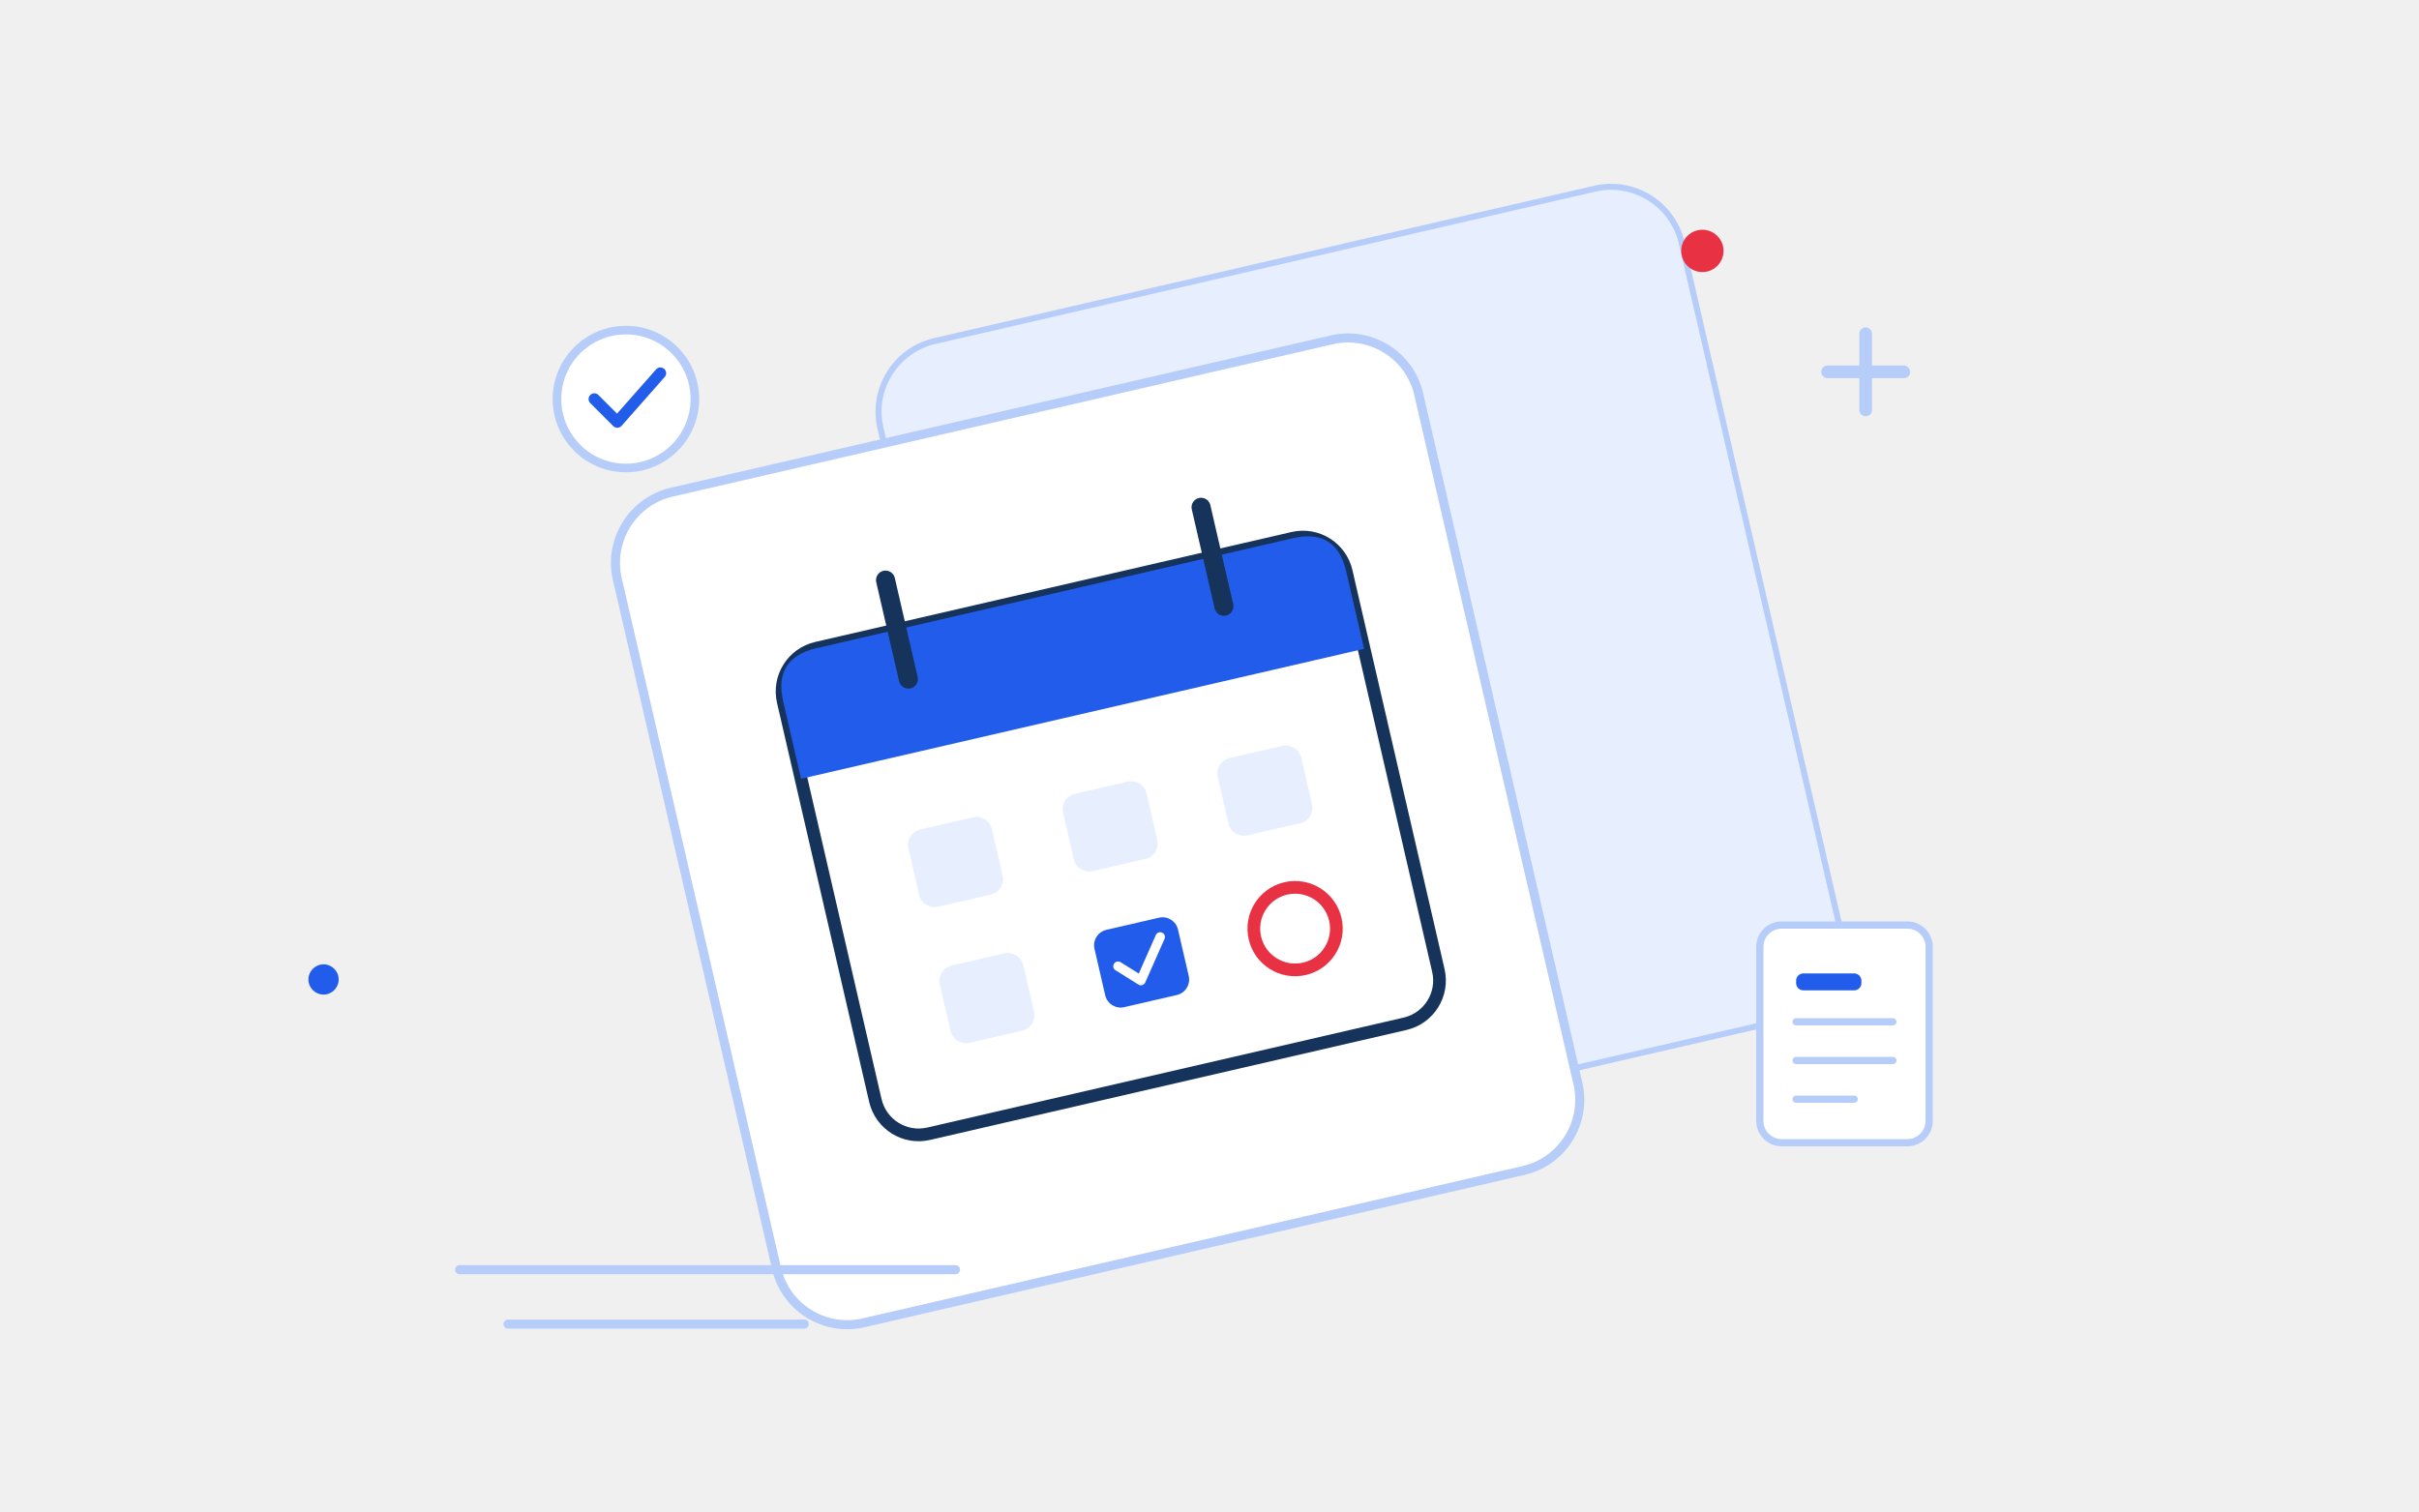
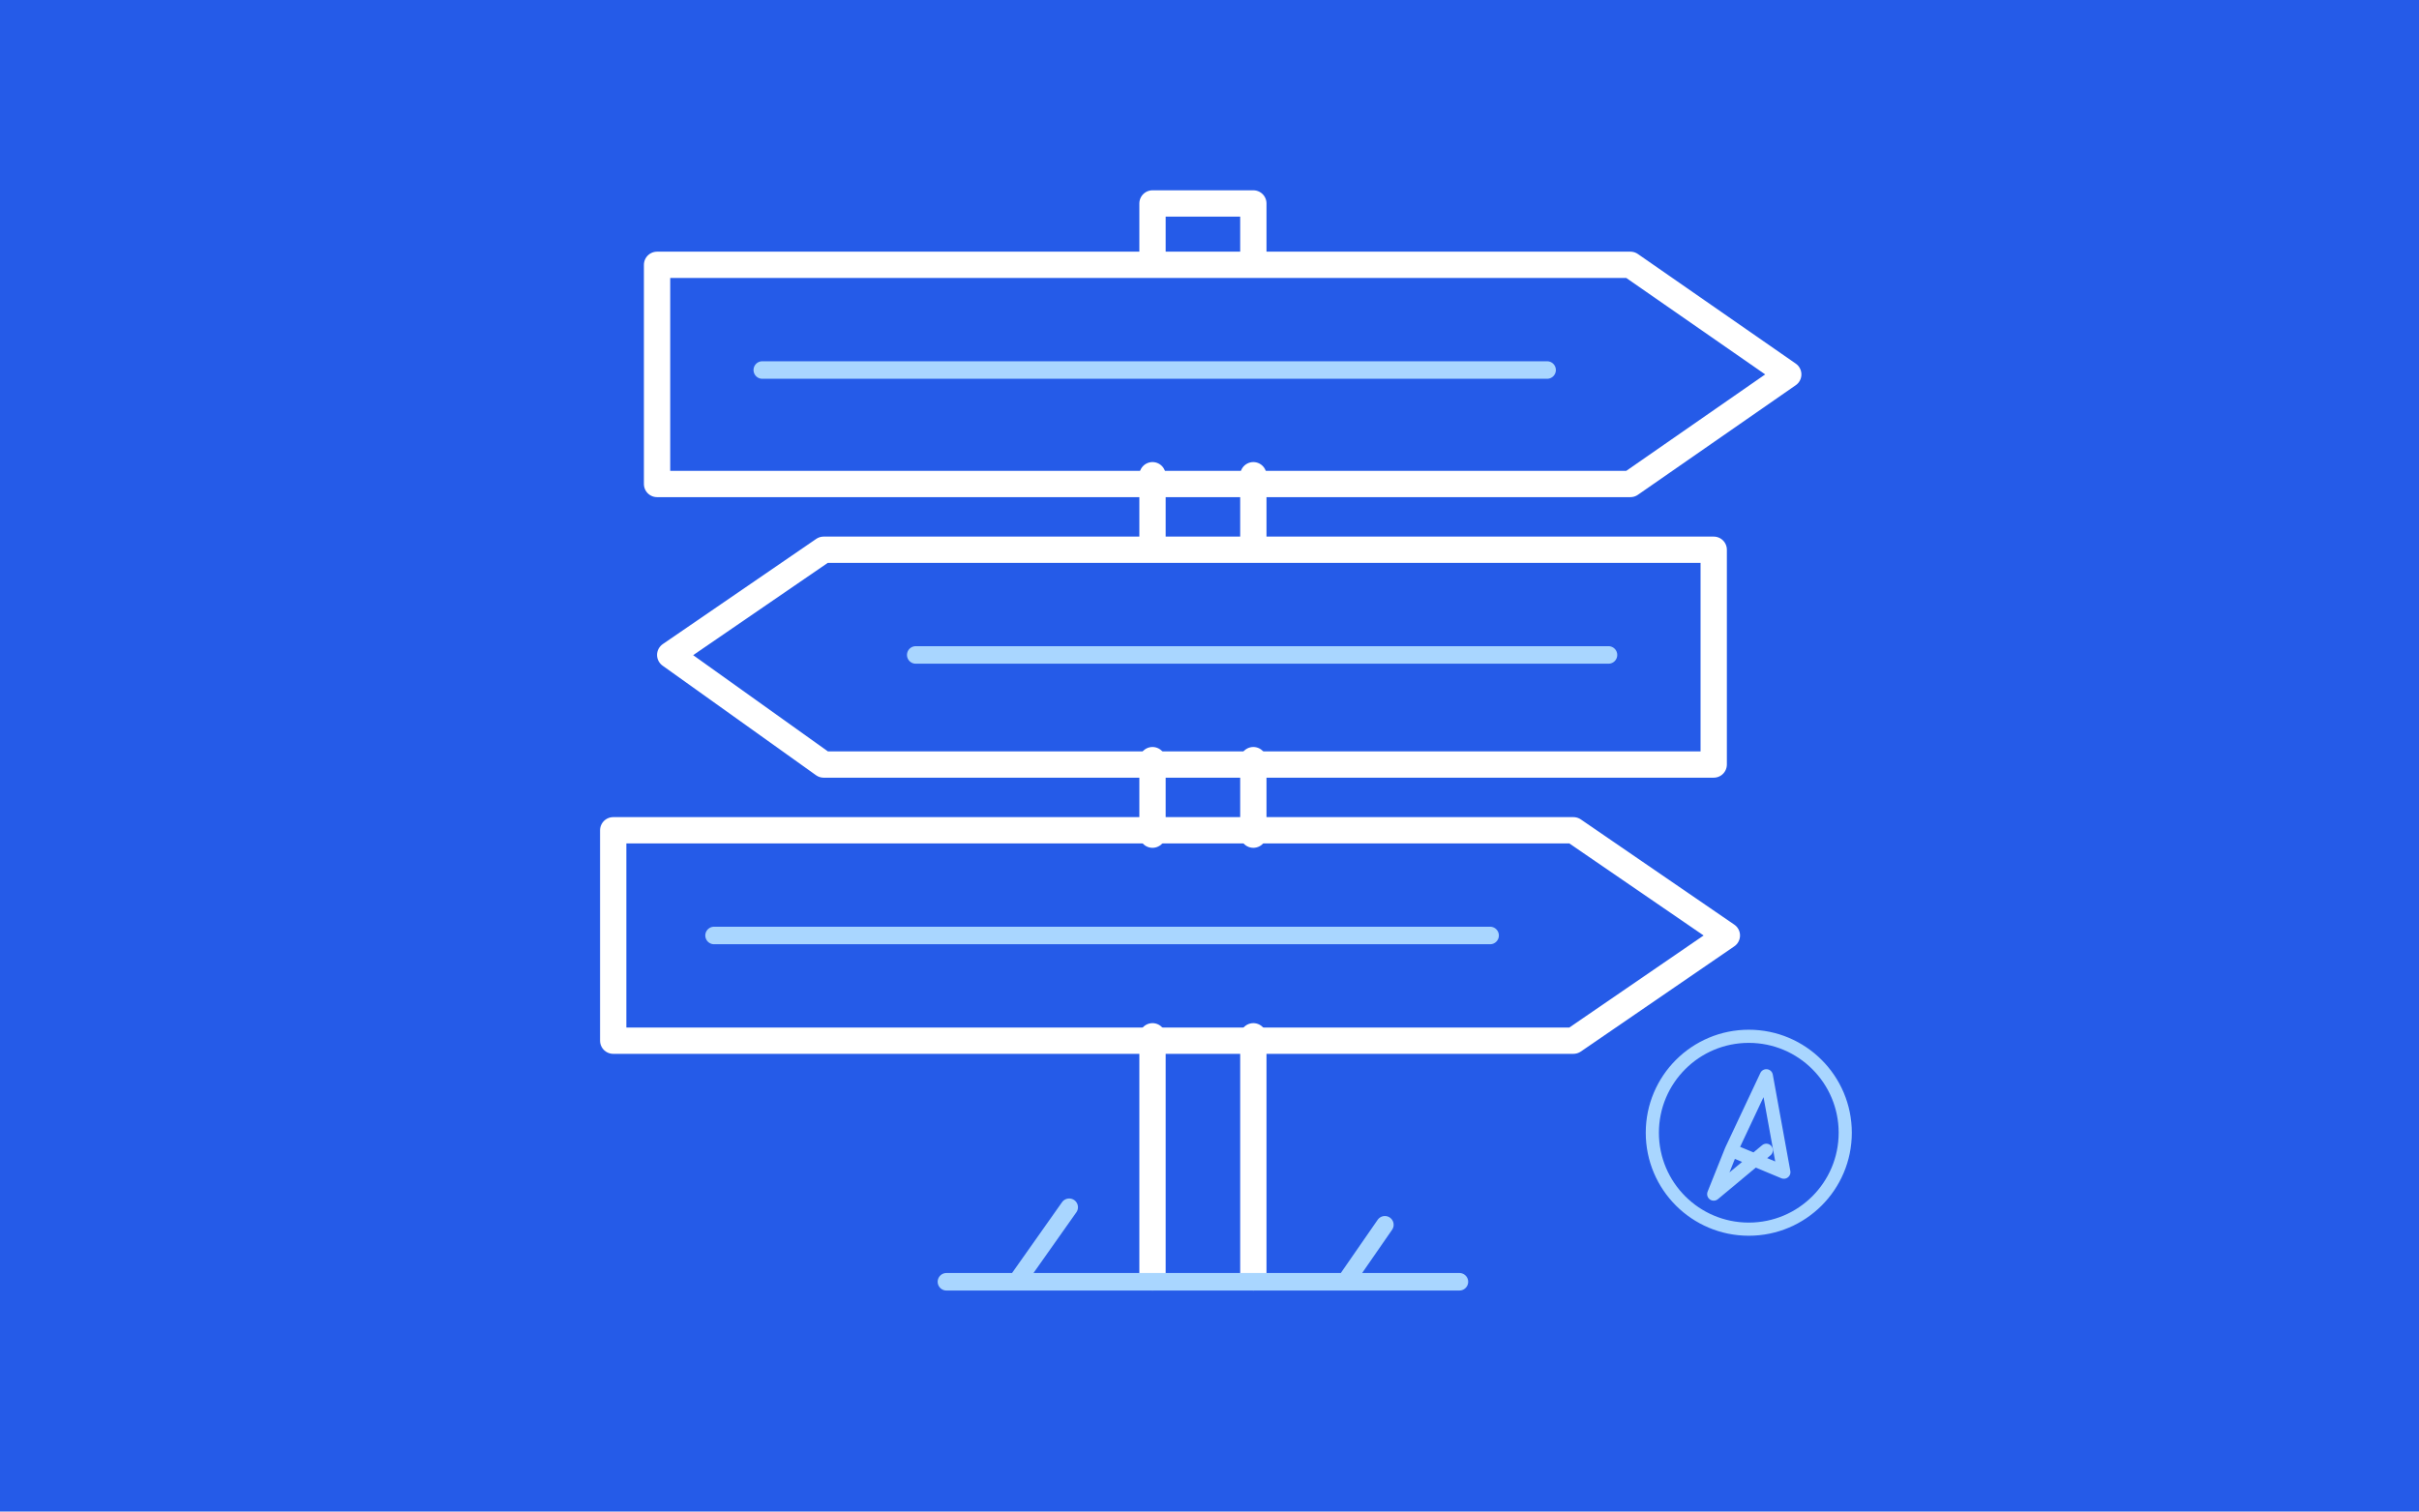
<svg xmlns="http://www.w3.org/2000/svg" viewBox="0 0 800 500" width="800" height="500" fill="none" aria-hidden="true" focusable="false" data-wcs-illustration="74">
-   <g transform="translate(450 225) scale(1) rotate(-13)">
-     <rect x="-136" y="-141" width="272" height="282" rx="24" fill="#E7EFFF" stroke="#B7CDF9" stroke-width="2" />
+   <rect width="800" height="500" fill="#255BE8" />
+   <g transform="translate(110 32.5) scale(1.45)">
+     <path d="M187 37V24H210V37M187 86V102M210 86V102M187 151V168M210 151V168M187 214V269M210 214V269" fill="none" stroke="#FFFFFF" stroke-width="6" stroke-linecap="round" stroke-linejoin="round" />
+     <path d="M74 38H296L332 63L296 88H74ZM112 103H315V152H112L77 127ZM64 167H283L318 191L283 215H64Z" fill="none" stroke="#FFFFFF" stroke-width="6" stroke-linecap="round" stroke-linejoin="round" />
+     <path d="M98 62H277M133 127H291M87 191H264" fill="none" stroke="#A9D6FF" stroke-width="4" stroke-linecap="round" stroke-linejoin="round" />
+     <path d="M140 270H257M156 270L168 253M231 270L240 257" fill="none" stroke="#A9D6FF" stroke-width="4" stroke-linecap="round" stroke-linejoin="round" />
+     <circle cx="323" cy="236" r="22" fill="none" stroke="#A9D6FF" stroke-width="3" stroke-linecap="round" stroke-linejoin="round" />
+     <path d="M327 223L319 240L331 245ZM319 240L315 250L327 240" fill="none" stroke="#A9D6FF" stroke-width="3" stroke-linecap="round" stroke-linejoin="round" />
  </g>
-   <g transform="translate(363 275) scale(1) rotate(-13)">
-     <rect x="-136" y="-141" width="272" height="282" rx="24" fill="#FFFFFF" stroke="#B7CDF9" stroke-width="3" />
-   </g>
-   <g transform="translate(367 275) scale(1.05) rotate(-13)">
-     <rect x="-91" y="-77" width="182" height="157" rx="14" fill="#FFFFFF" stroke="#16335B" stroke-width="4" />
-     <path d="M-91-38V-63Q-91-77-77-77H77Q91-77 91-63V-38Z" fill="#225CEB" />
-     <path d="M-51-93V-61M51-93V-61" fill="none" stroke="#16335B" stroke-width="6" stroke-linecap="round" stroke-linejoin="round" />
-     <rect x="-63" y="-14" width="27" height="25" rx="5" fill="#E7EFFF" />
-     <rect x="-13" y="-14" width="27" height="25" rx="5" fill="#E7EFFF" />
-     <rect x="37" y="-14" width="27" height="25" rx="5" fill="#E7EFFF" />
-     <rect x="-63" y="30" width="27" height="25" rx="5" fill="#E7EFFF" />
-     <rect x="-13" y="30" width="27" height="25" rx="5" fill="#225CEB" />
-     <path d="M-7 42L-1 48 8 36" fill="none" stroke="#FFFFFF" stroke-width="3" stroke-linecap="round" stroke-linejoin="round" />
-     <circle cx="50" cy="43" r="13" fill="none" stroke="#E83244" stroke-width="4" />
-   </g>
-   <g transform="translate(610 342) scale(0.8)">
-     <rect x="-35" y="-45" width="70" height="90" rx="9" fill="#FFFFFF" stroke="#B7CDF9" stroke-width="3" />
-     <rect x="-20" y="-25" width="27" height="7" rx="3" fill="#225CEB" />
-     <path d="M-20-5H20M-20 11H20M-20 27H4" fill="none" stroke="#B7CDF9" stroke-width="3" stroke-linecap="round" stroke-linejoin="round" />
-   </g>
-   <g transform="translate(207 132) scale(0.95)">
-     <circle cx="0" cy="0" r="24" fill="#FFFFFF" stroke="#B7CDF9" stroke-width="3" />
-     <path d="M-11 0L-3 8 12-9" fill="none" stroke="#225CEB" stroke-width="4" stroke-linecap="round" stroke-linejoin="round" />
-   </g>
-   <path d="M152 420H316M168 438H266" fill="none" stroke="#B7CDF9" stroke-width="3" stroke-linecap="round" stroke-linejoin="round" />
-   <g transform="translate(617 123) scale(1.4)">
-     <path d="M0-9V9M-9 0H9" fill="none" stroke="#B7CDF9" stroke-width="3" stroke-linecap="round" stroke-linejoin="round" />
-   </g>
-   <circle cx="563" cy="83" r="7" fill="#E83244" />
-   <circle cx="107" cy="324" r="5" fill="#225CEB" />
</svg>
